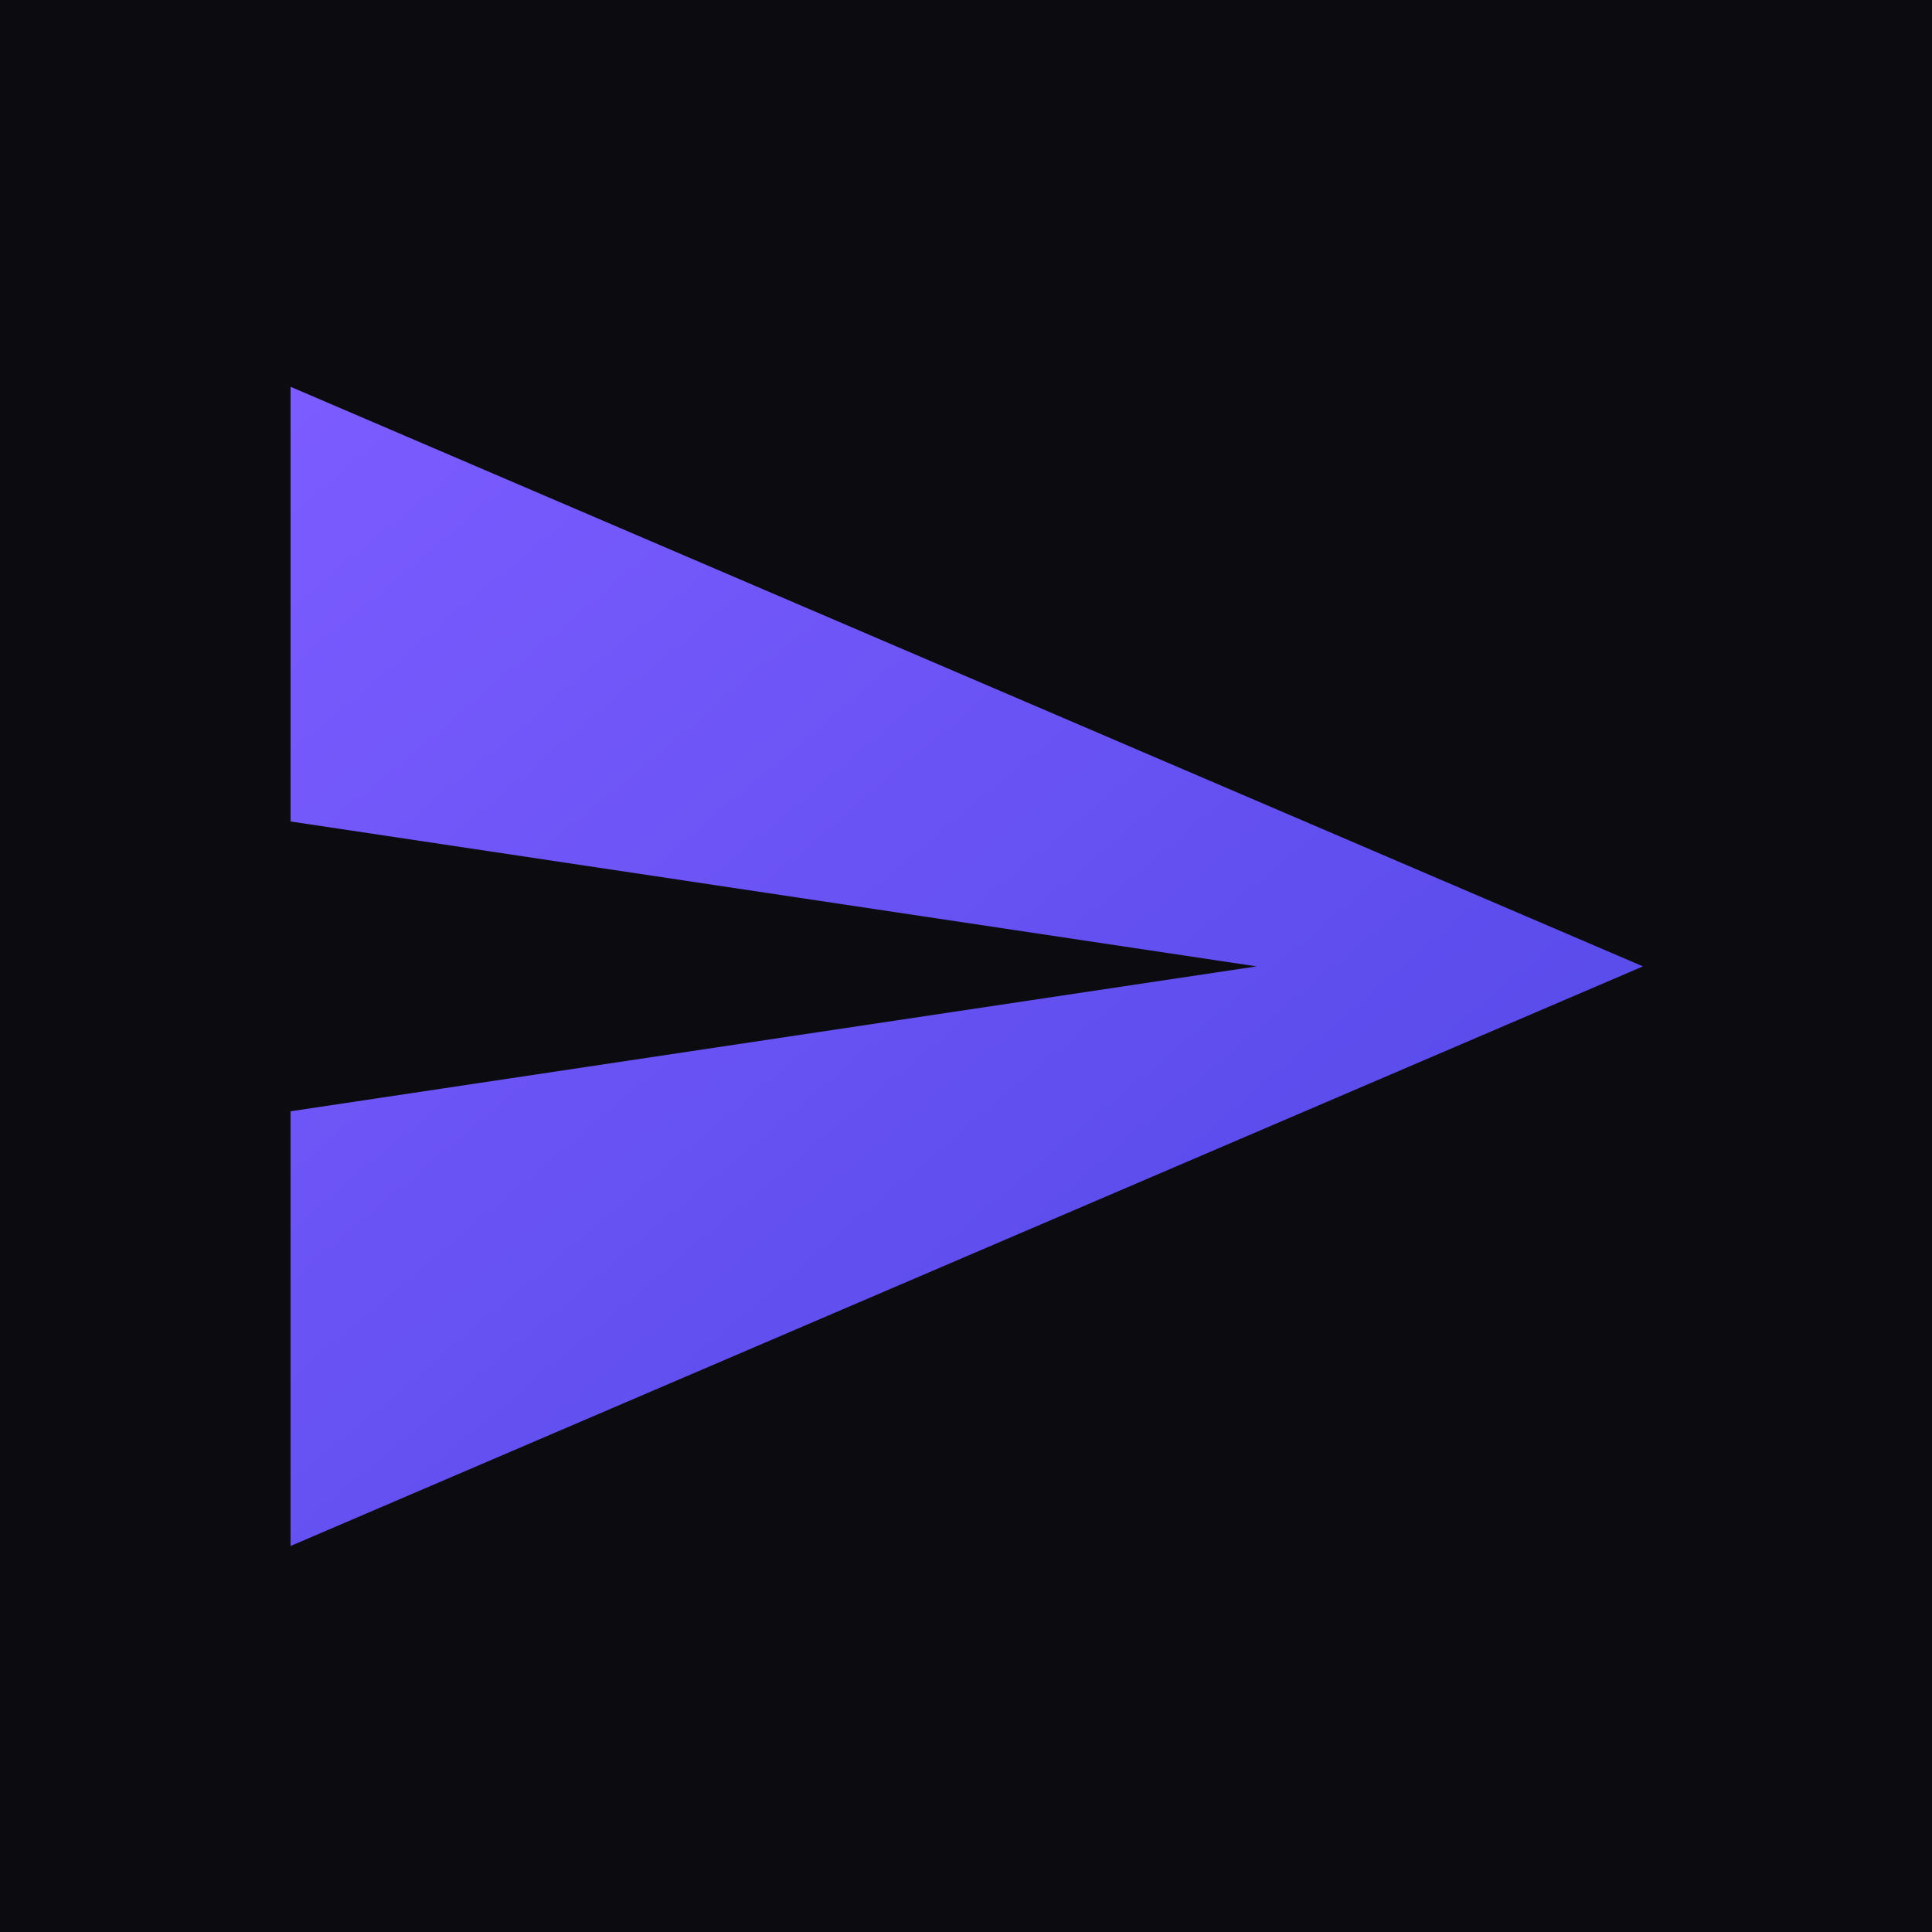
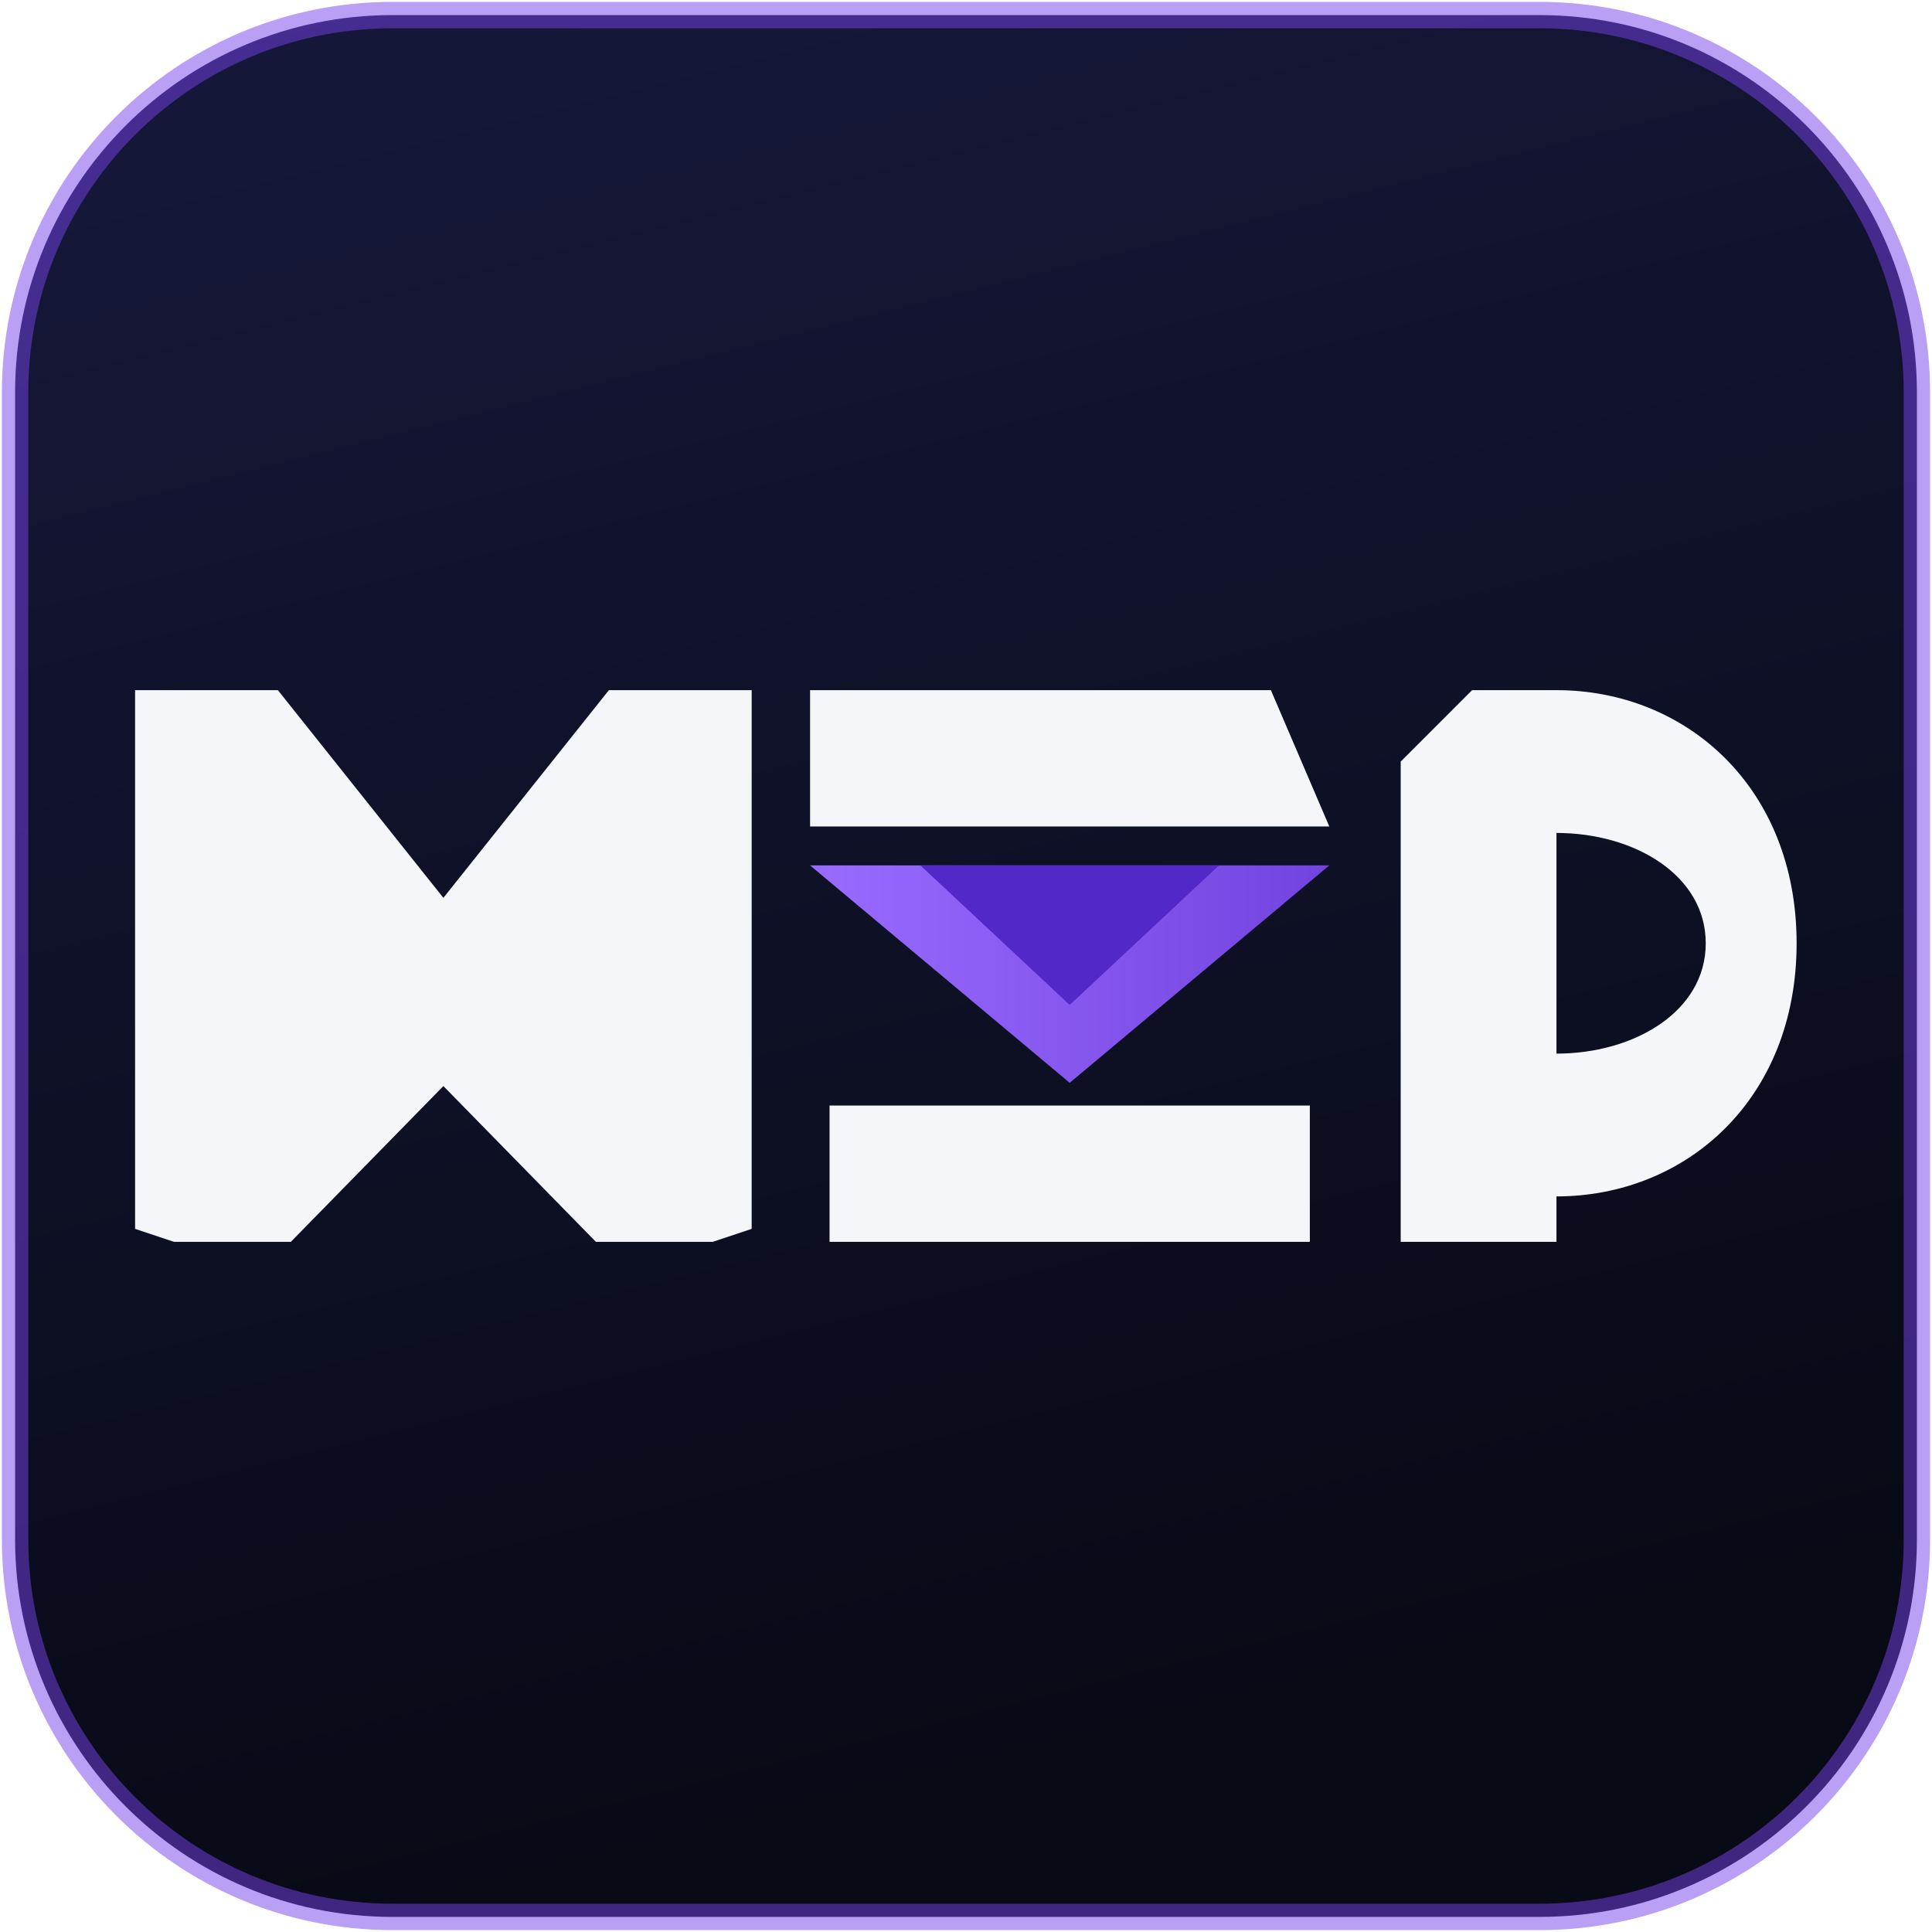
- <svg xmlns="http://www.w3.org/2000/svg" viewBox="0 0 1024 1024" role="img" aria-label="MepMail">
+ <svg xmlns="http://www.w3.org/2000/svg" viewBox="0 0 512 512">
  <defs>
-     <linearGradient id="mm-g" x1="0" y1="0" x2="1" y2="1">
-       <stop offset="0" stop-color="#7C5CFF" />
-       <stop offset="1" stop-color="#4F46E5" />
+     <linearGradient id="fybg" x1="0" y1="0" x2="0.25" y2="1">
+       <stop offset="0" stop-color="#16183A" />
+       <stop offset="1" stop-color="#080A16" />
    </linearGradient>
+     <filter id="fygl" x="-45%" y="-45%" width="190%" height="190%">
+       <feDropShadow dx="0" dy="0" stdDeviation="30" flood-color="#5C2ECC" flood-opacity="0.26" />
+       <feDropShadow dx="0" dy="0" stdDeviation="12" flood-color="#7C4DFF" flood-opacity="0.30" />
+     </filter>
  </defs>
-   <rect width="1024" height="1024" fill="#0B0B10" />
-   <g transform="translate(77.2 102.6) scale(6.4)">
-     <path d="M12 112 L124 64 L12 16 L12 52 L92 64 L12 76 Z" fill="url(#mm-g)" />
+   <rect x="4" y="4" width="504" height="504" rx="100" fill="url(#fybg)" stroke="#7742EA" stroke-opacity="0.5" stroke-width="7" />
+   <g transform="translate(35.8 182.9) scale(0.86)">
+     <defs>
+       <linearGradient id="fymenv" x1="0" y1="0" x2="1" y2="0">
+         <stop offset="0" stop-color="#9A6BFF" />
+         <stop offset="1" stop-color="#7343E0" />
+       </linearGradient>
+     </defs>
+     <path d="M0,170 L0,0 L44,0 L95,64 L146,0 L190,0 L190,166 L178,170 L142,170 L95,122 L48,170 L12,170 L0,166 Z" fill="#F5F6FA" />
+     <path d="M208,0 L350,0 L368,42 L208,42 Z" fill="#F5F6FA" />
+     <path d="M214,128 L362,128 L362,170 L214,170 Z" fill="#F5F6FA" />
+     <path d="M208,54 L368,54 L288,121 Z" fill="url(#fymenv)" />
+     <path d="M242,54 L334,54 L288,97 Z" fill="#5228C8" />
+     <path d="M390,170 L390,22 L412,0 L438,0 C478,0 512,30 512,78 C512,126 478,156 438,156 L438,170 Z M438,44 C462,44 484,57 484,78 C484,99 462,112 438,112 Z" fill="#F5F6FA" fill-rule="evenodd" />
  </g>
</svg>
